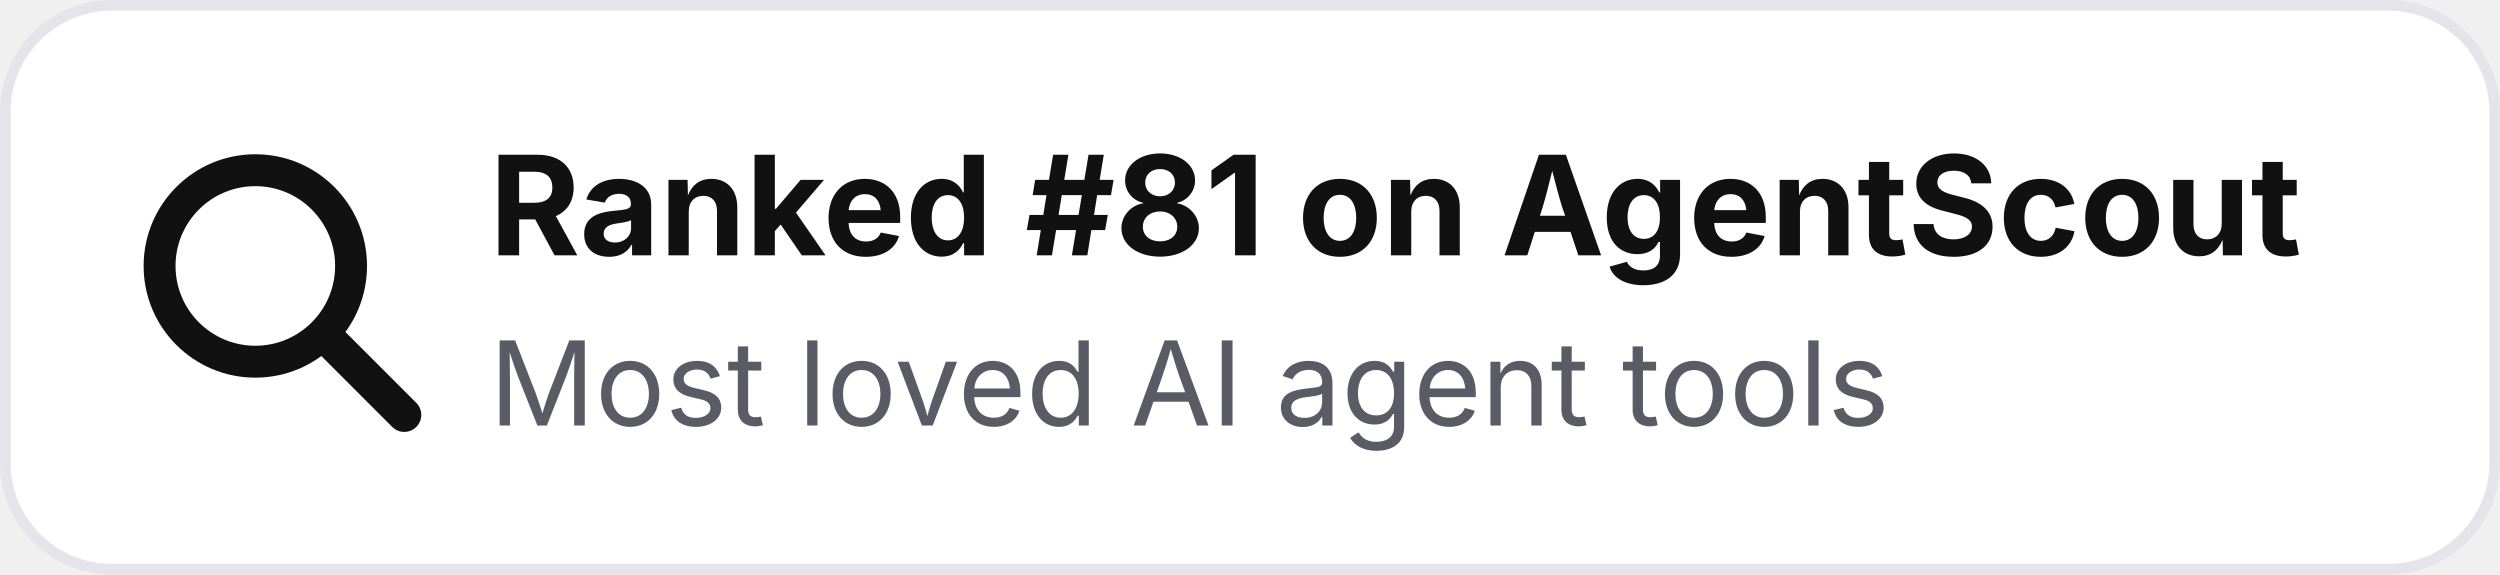
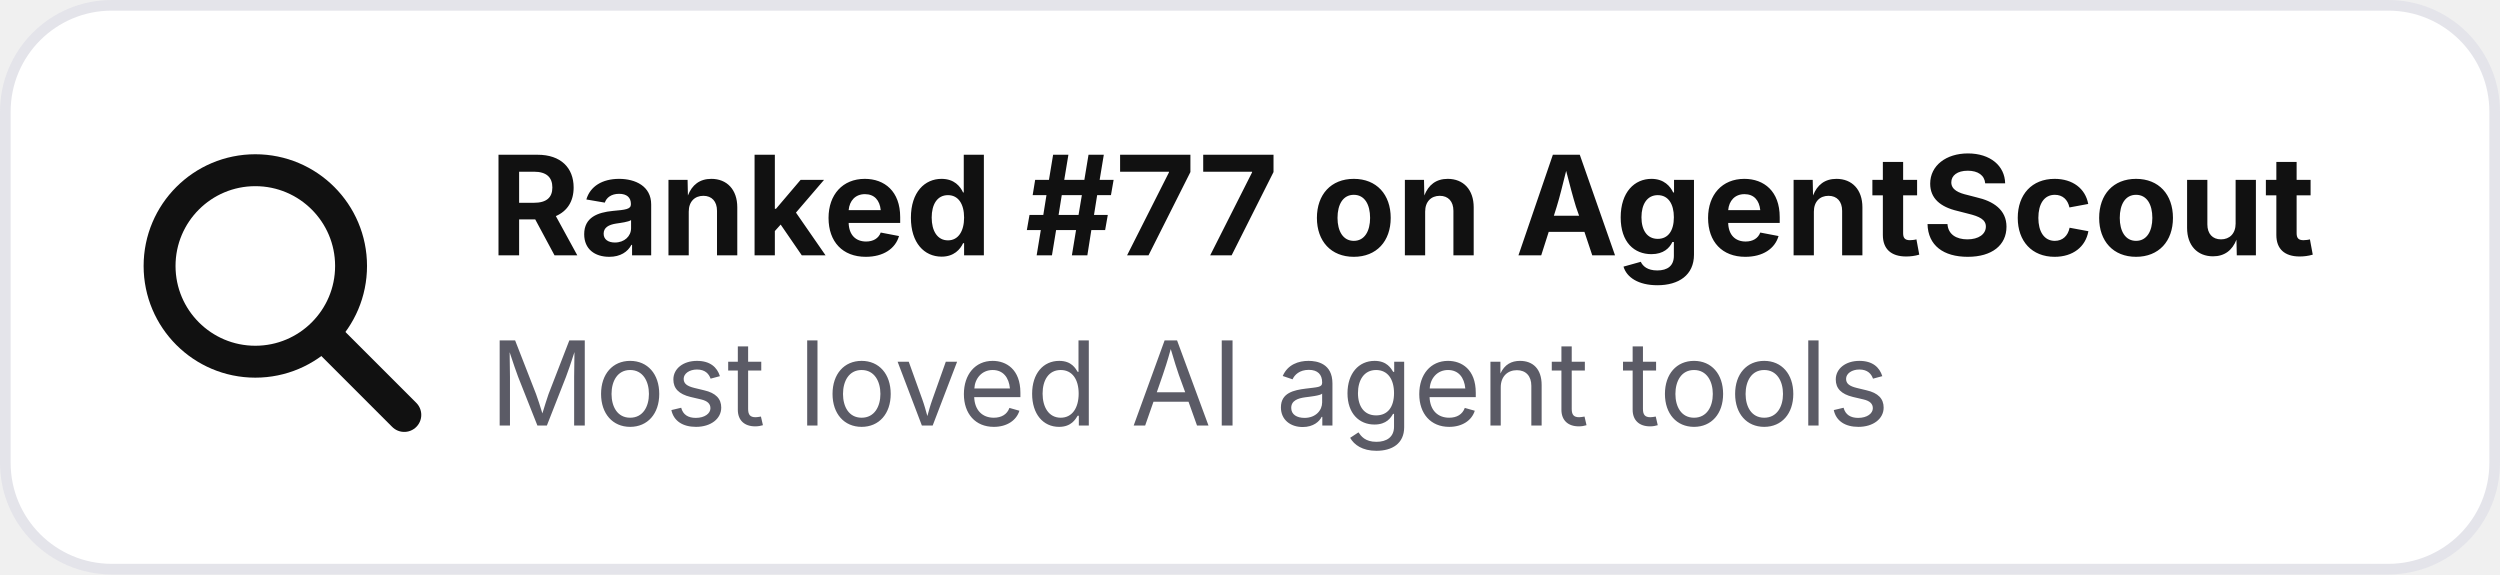
- <svg xmlns="http://www.w3.org/2000/svg" width="235" height="54" viewBox="0 0 235 54" role="img" aria-label="Ranked #81 on AgentScout">
+ <svg xmlns="http://www.w3.org/2000/svg" width="235" height="54" viewBox="0 0 235 54" role="img" aria-label="Ranked #77 on AgentScout">
  <rect x=".5" y=".5" width="234" height="53" rx="10" fill="#ffffff" stroke="#e4e4ea" />
  <circle cx="24" cy="25" r="9" fill="none" stroke="#111111" stroke-width="3" />
  <path d="M31 32l7 7" stroke="#111111" stroke-width="3.2" stroke-linecap="round" />
-   <text x="46" y="24" font-family="Inter,Segoe UI,Arial,sans-serif" font-size="13" font-weight="700" fill="#111111">Ranked #81 on AgentScout</text>
+   <text x="46" y="24" font-family="Inter,Segoe UI,Arial,sans-serif" font-size="13" font-weight="700" fill="#111111">Ranked #77 on AgentScout</text>
  <text x="46" y="40" font-family="Inter,Segoe UI,Arial,sans-serif" font-size="11" fill="#5b5b66">Most loved AI agent tools</text>
</svg>
